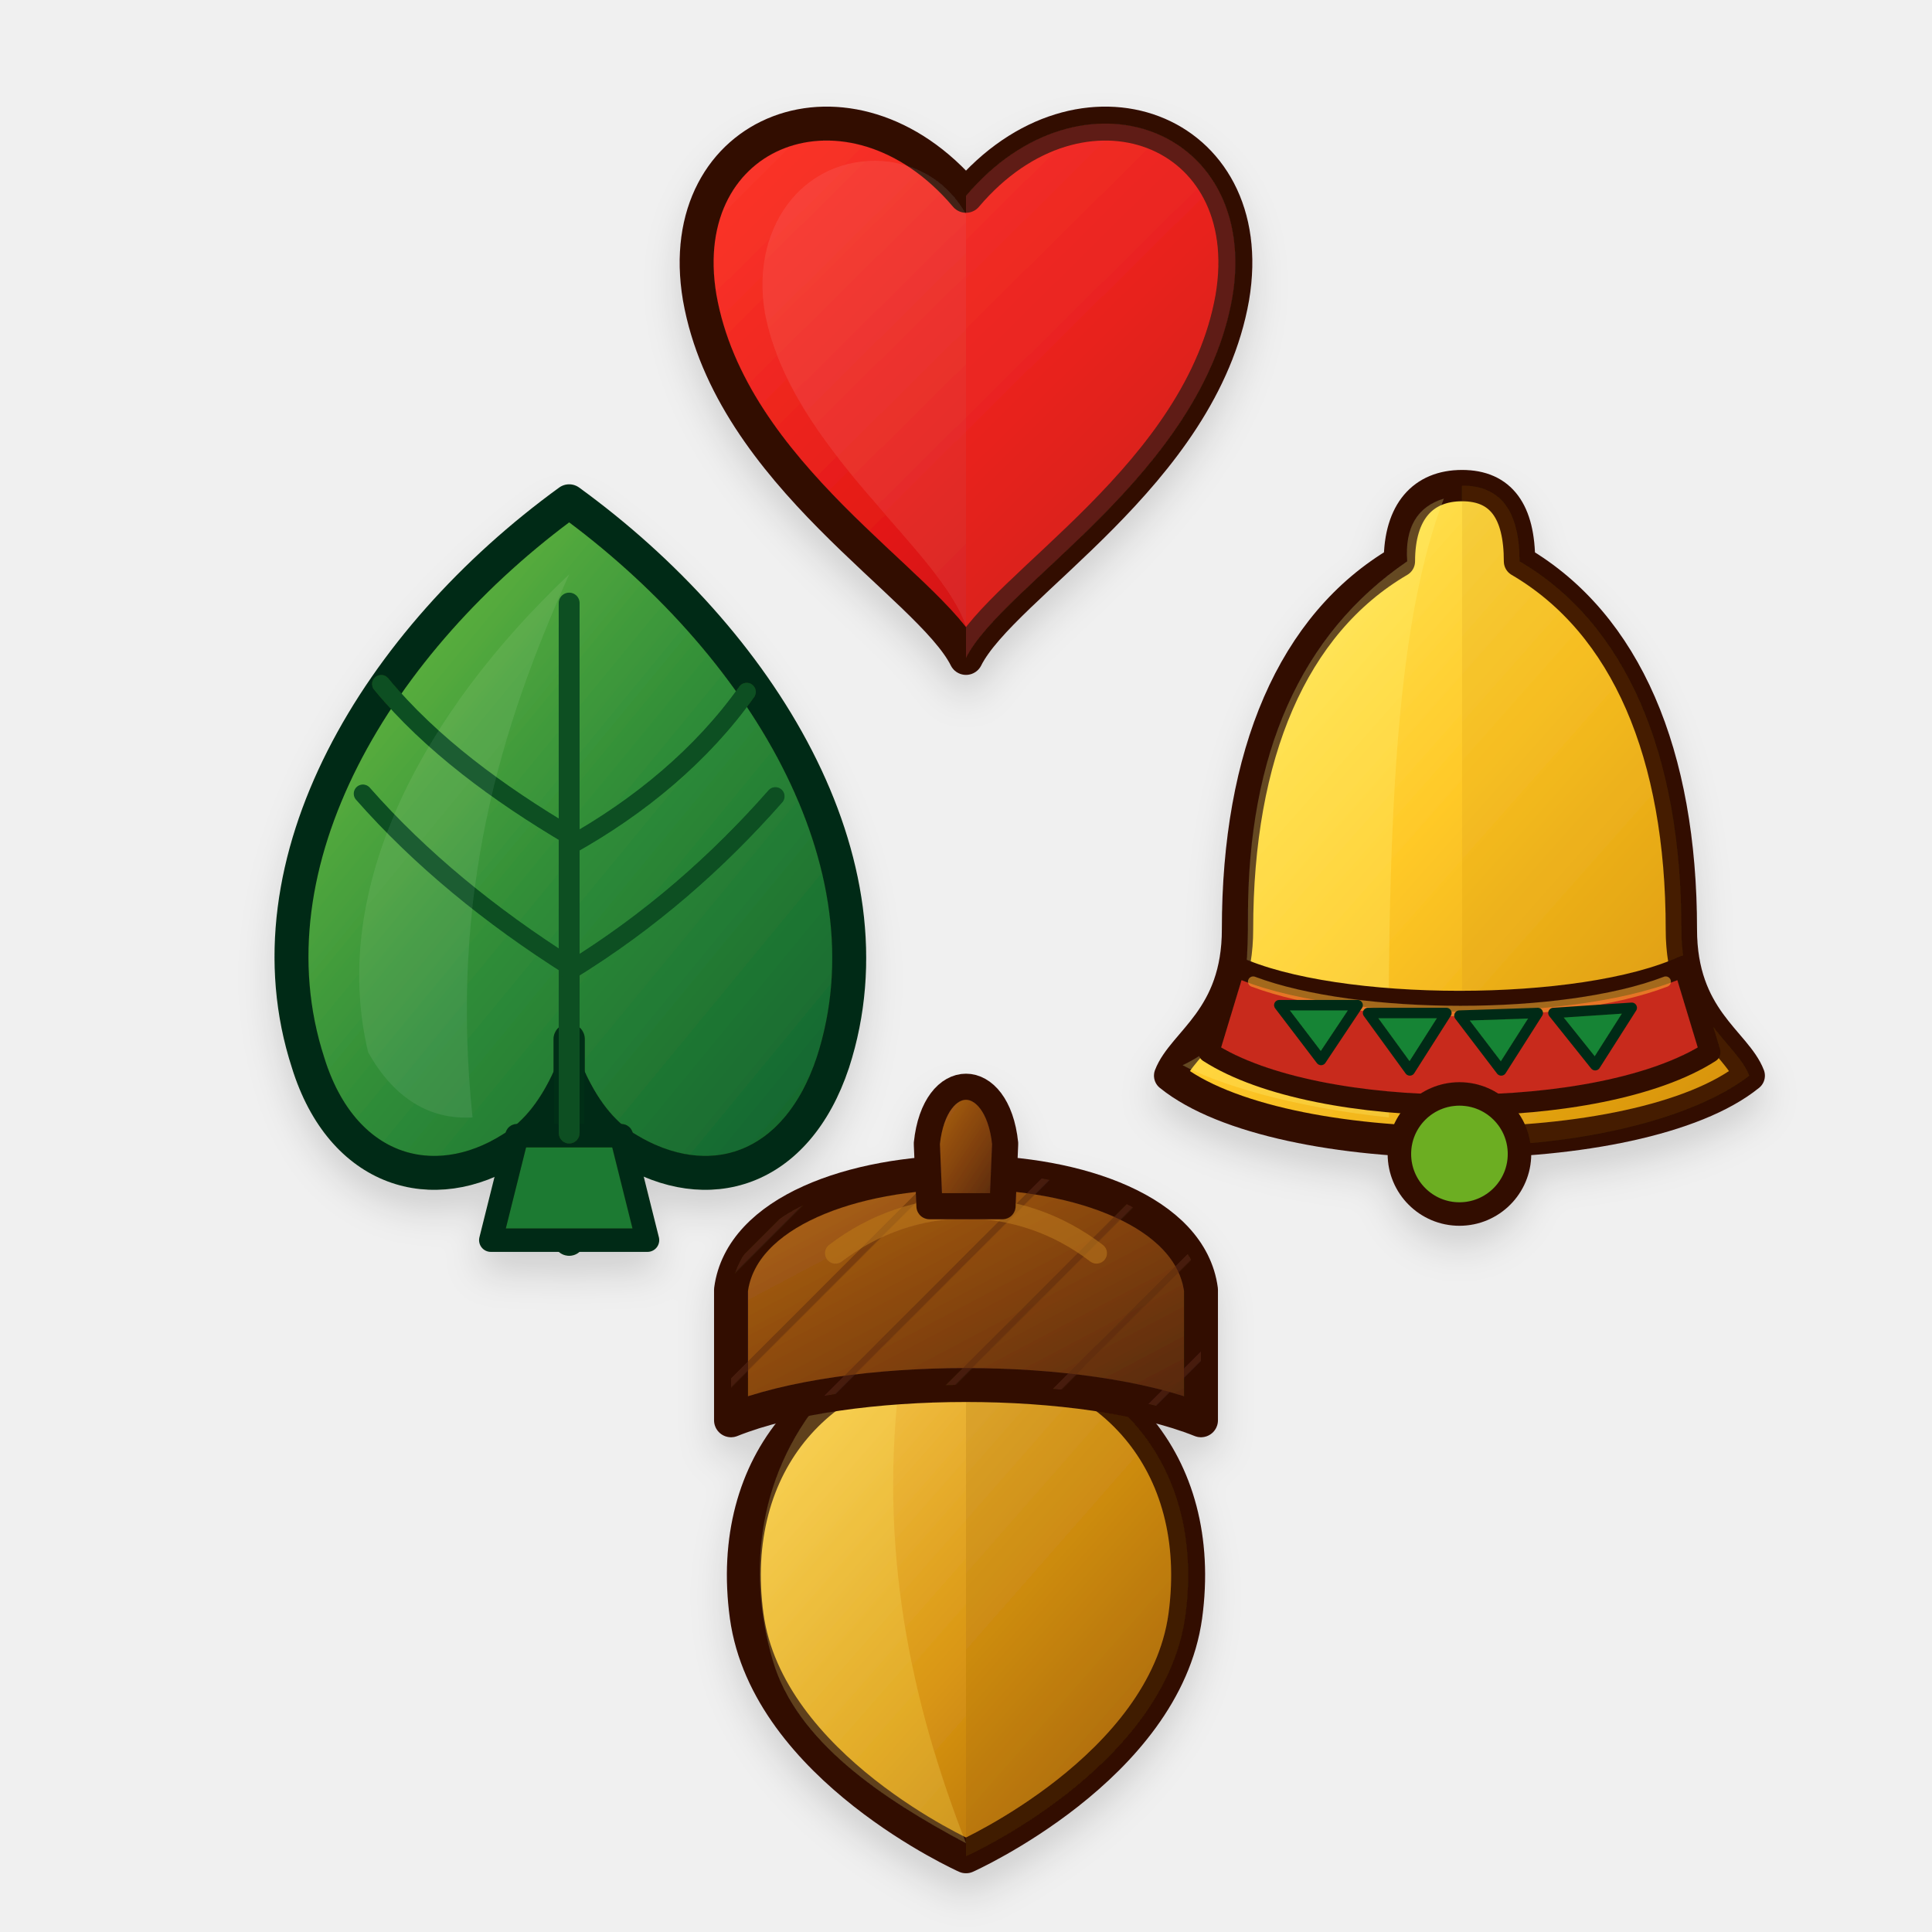
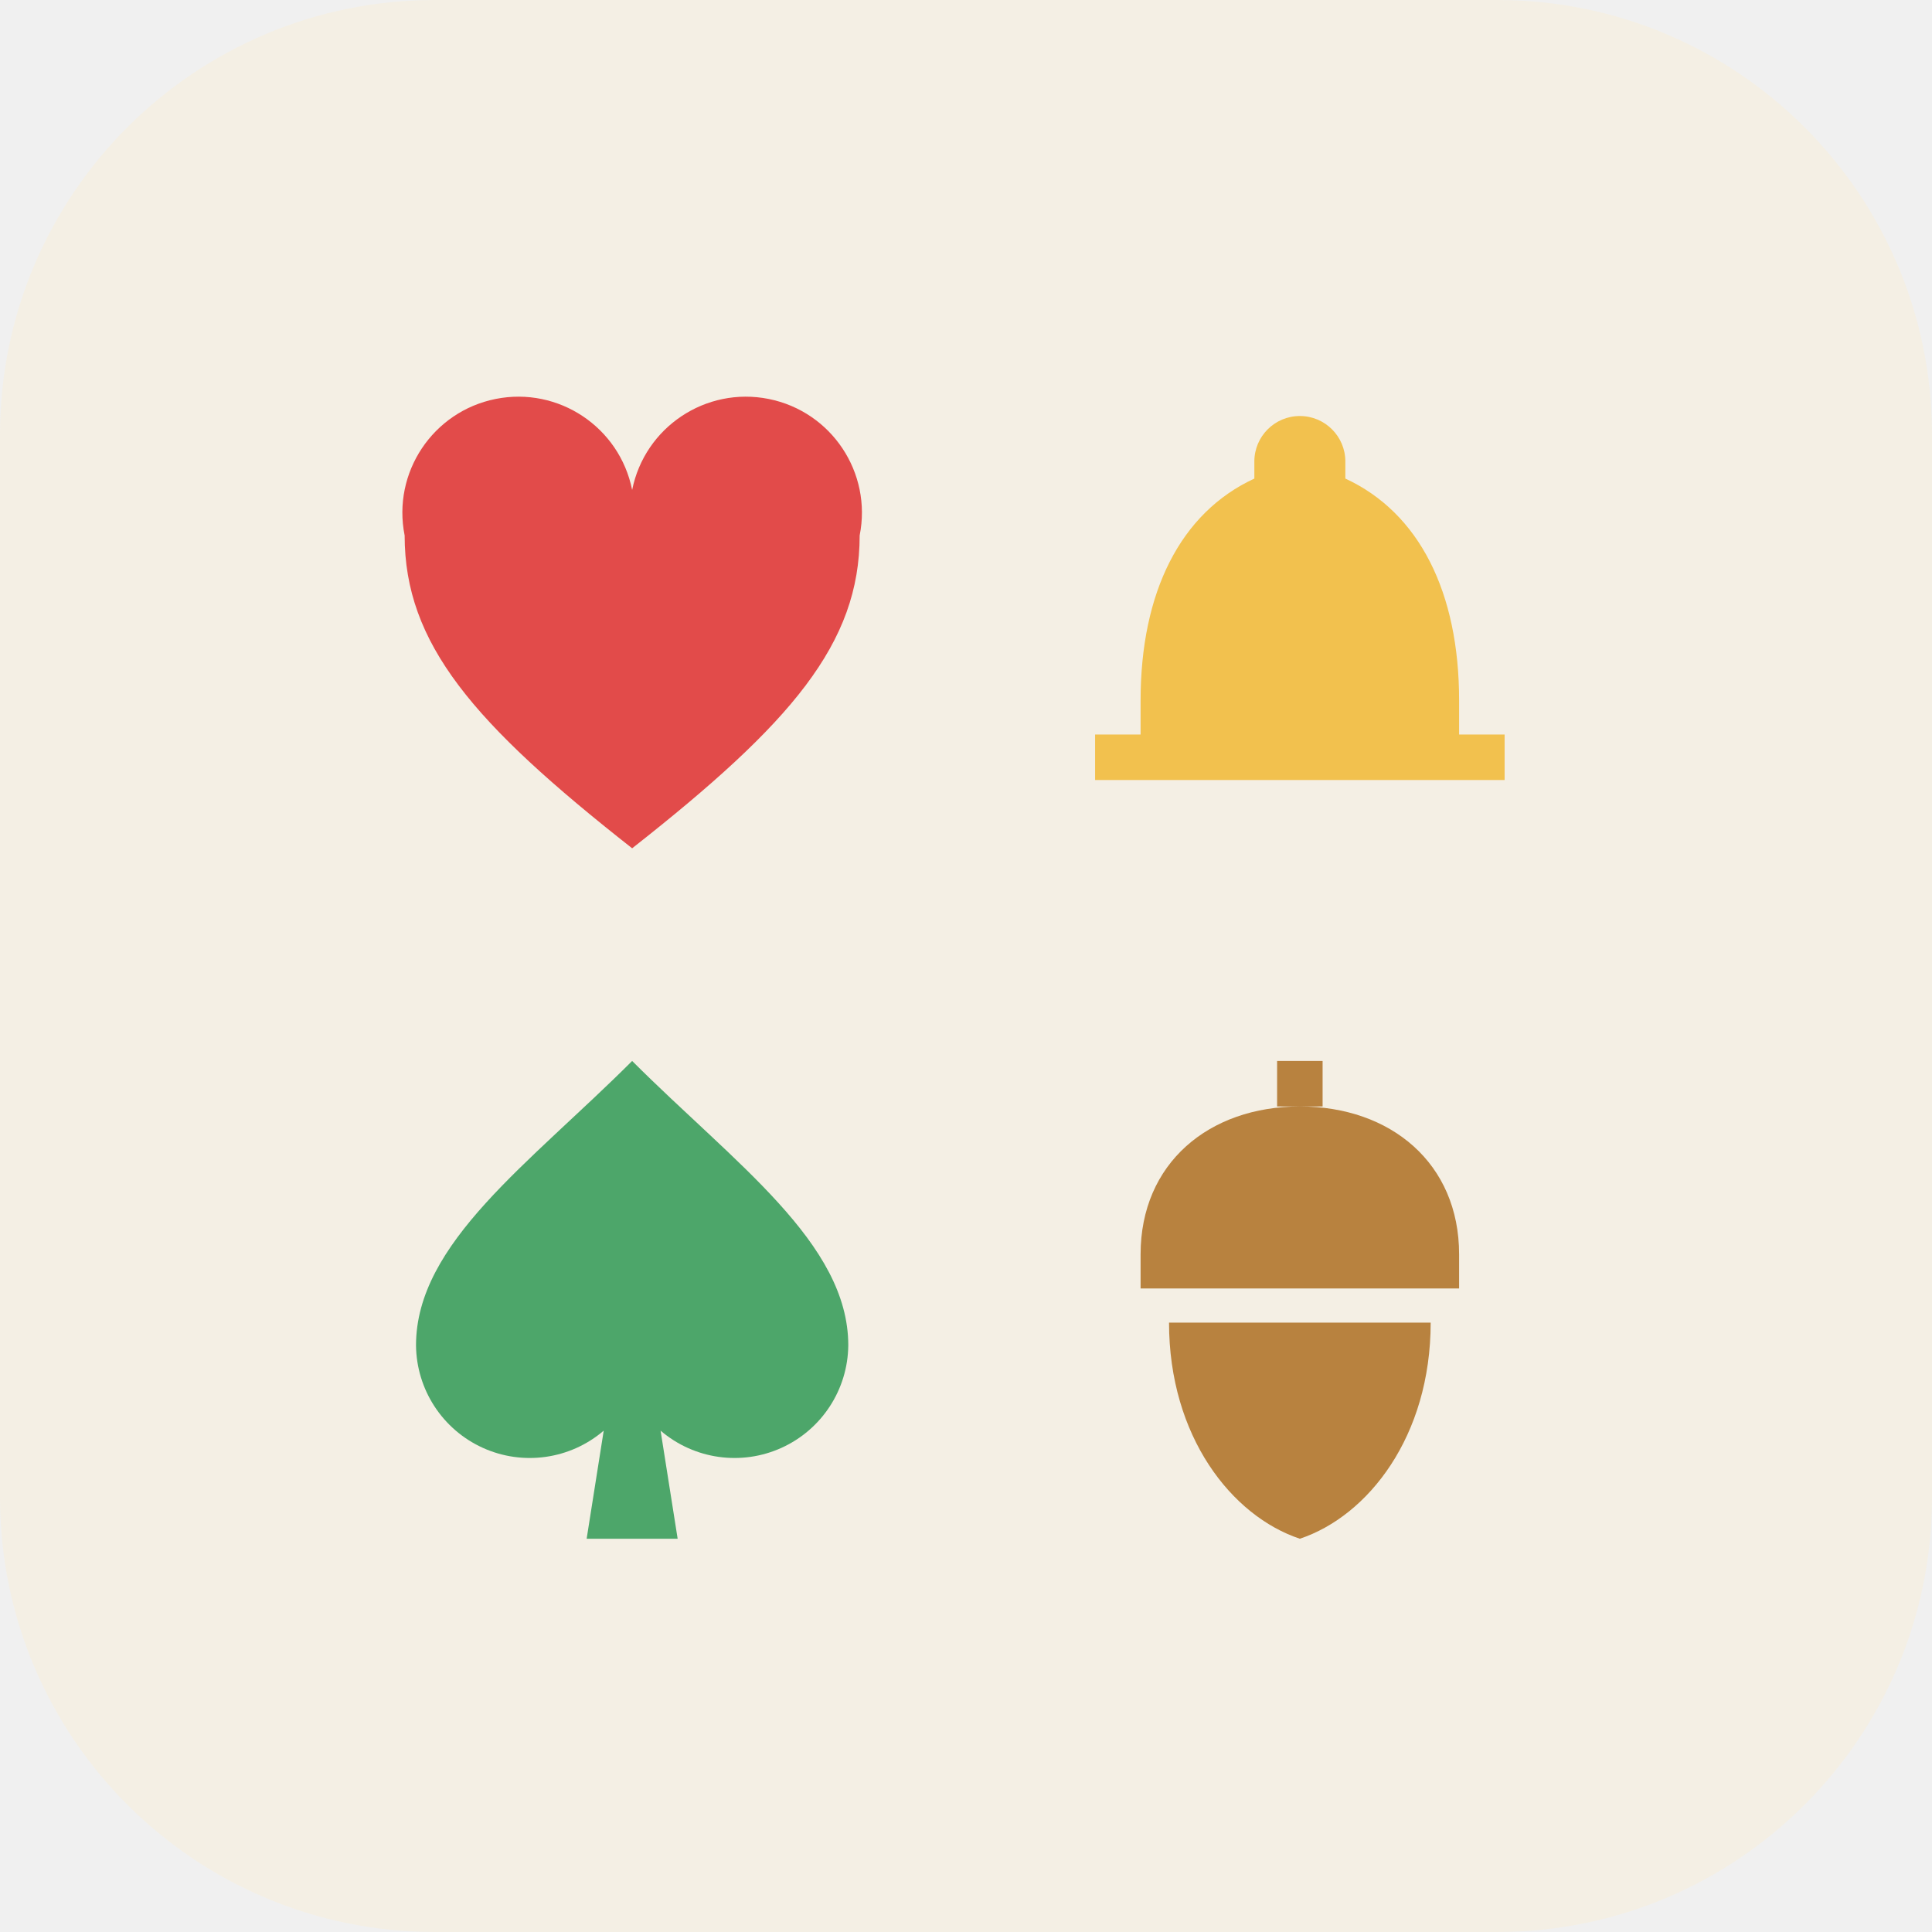
- <svg xmlns="http://www.w3.org/2000/svg" width="800" height="800" viewBox="290 150 620 740" role="img" aria-labelledby="title desc" version="1.1">
-   <defs>
-     <linearGradient id="redGrad" x1="0" y1="0" x2="1" y2="1">
-       <stop offset="0" stop-color="#ff3a2d" />
-       <stop offset="0.55" stop-color="#e31916" />
-       <stop offset="1" stop-color="#b80d0d" />
-     </linearGradient>
-     <linearGradient id="greenGrad" x1="0" y1="0" x2="1" y2="1">
-       <stop offset="0" stop-color="#79c844" />
-       <stop offset="0.52" stop-color="#2f8c38" />
-       <stop offset="1" stop-color="#0f5f2d" />
-     </linearGradient>
-     <linearGradient id="yellowGrad" x1="0" y1="0" x2="1" y2="1">
-       <stop offset="0" stop-color="#fff36a" />
-       <stop offset="0.48" stop-color="#ffc928" />
-       <stop offset="1" stop-color="#d89108" />
-     </linearGradient>
-     <linearGradient id="goldGrad" x1="0" y1="0" x2="1" y2="1">
-       <stop offset="0" stop-color="#ffd65c" />
-       <stop offset="0.55" stop-color="#d99613" />
-       <stop offset="1" stop-color="#9f5b08" />
-     </linearGradient>
-     <linearGradient id="brownGrad" x1="0" y1="0" x2="1" y2="1">
-       <stop offset="0" stop-color="#b66b15" />
-       <stop offset="0.55" stop-color="#81410e" />
-       <stop offset="1" stop-color="#4e2308" />
-     </linearGradient>
-     <filter id="softShadow" x="-20%" y="-20%" width="140%" height="140%">
-       <feDropShadow dx="0" dy="8" stdDeviation="7" flood-color="#000000" flood-opacity="0.14" />
-     </filter>
-     <pattern id="capHatch" width="30" height="30" patternUnits="userSpaceOnUse" patternTransform="rotate(45)">
-       <path d="M0 0 L0 30" stroke="#5b2a0b" stroke-width="5" stroke-linecap="round" opacity="0.7" />
-     </pattern>
-     <clipPath id="acornCapClip">
-       <path d="M510 644 C518 584 682 584 690 644 L690 694 C645 676 555 676 510 694 Z" />
-     </clipPath>
-   </defs>
-   <g stroke-linejoin="round" stroke-linecap="round" filter="url(#softShadow)">
-     <g id="herc">
-       <path d="M600 402 C586 374 510 332 498 264 C487 199 556 173 600 225 C644 173 713 199 702 264 C690 332 614 374 600 402 Z" fill="url(#redGrad)" stroke="#321005" stroke-width="13" />
-       <path d="M600 390 C590 360 533 322 523 270 C517 235 540 208 571 212 C583 214 593 220 600 232 Z" fill="#ffffff" opacity="0.08" />
-       <path d="M600 225 C644 173 713 199 702 264 C690 332 614 374 600 402 Z" fill="#ff4b3e" opacity="0.22" />
-     </g>
-     <g id="pik">
-       <path d="M448 342 C375 395 323 480 348 557 C361 599 396 609 426 590 C436 584 443 574 448 563 C453 574 460 584 470 590 C501 609 535 599 549 557 C574 480 521 395 448 342 Z" fill="url(#greenGrad)" stroke="#052b12" stroke-width="13" />
-       <path d="M448 548 L448 625" fill="none" stroke="#062d13" stroke-width="12" />
-       <path d="M418 625 L478 625 L468 585 L428 585 Z" fill="#1e7a33" stroke="#052b12" stroke-width="9" />
-       <path d="M448 381 L448 584" fill="none" stroke="#0a4f20" stroke-width="8" />
-       <path d="M448 470 C421 454 395 435 376 412" fill="none" stroke="#0a4f20" stroke-width="7" />
-       <path d="M448 520 C418 501 391 479 369 454" fill="none" stroke="#0a4f20" stroke-width="7" />
-       <path d="M448 474 C475 459 499 439 516 415" fill="none" stroke="#0a4f20" stroke-width="7" />
-       <path d="M448 522 C479 503 505 480 527 455" fill="none" stroke="#0a4f20" stroke-width="7" />
-       <path d="M371 553 C356 490 392 423 448 370 C422 428 402 492 411 578 C395 579 381 571 371 553 Z" fill="#ffffff" opacity="0.08" />
-     </g>
-     <g id="kara" transform="translate(678 336)">
-       <path d="M112 0 C97 0 88 10 88 29 C47 53 26 103 26 170 C26 204 5 213 0 226 C42 260 180 260 222 226 C217 213 196 204 196 170 C196 103 175 53 134 29 C134 10 127 0 112 0 Z" fill="url(#yellowGrad)" stroke="#321005" stroke-width="12" />
-       <path d="M105 5 C88 50 83 117 84 242 C46 238 18 229 5 222 C28 211 30 194 30 165 C30 103 50 57 91 29 C90 16 95 8 105 5 Z" fill="#fff87f" opacity="0.25" />
-       <path d="M112 0 C127 0 134 10 134 29 C175 53 196 103 196 170 C196 204 217 213 222 226 C200 243 156 253 112 253 Z" fill="#bf7a00" opacity="0.14" />
-       <path d="M25 184 C64 202 158 202 197 184 L207 217 C165 244 57 244 15 217 Z" fill="#c82b1c" stroke="#321005" stroke-width="8" />
-       <path d="M32 190 C72 205 151 205 190 190" fill="none" stroke="#ffb22f" stroke-width="4" opacity="0.55" />
-       <g fill="#188436" stroke="#052b12" stroke-width="4">
-         <path d="M42 199 L58 220 L72 199 Z" />
-         <path d="M76 202 L92 224 L106 202 Z" />
-         <path d="M111 203 L127 224 L141 202 Z" />
-         <path d="M147 202 L163 222 L177 200 Z" />
-       </g>
-       <circle cx="111" cy="256" r="23" fill="#6cae22" stroke="#321005" stroke-width="9" />
-     </g>
-     <g id="zir">
-       <path d="M600 667 C545 669 508 710 516 769 C524 827 600 861 600 861 C600 861 676 827 684 769 C692 710 655 669 600 667 Z" fill="url(#goldGrad)" stroke="#321005" stroke-width="13" />
-       <path d="M548 682 C520 713 516 752 526 786 C535 817 568 839 600 856 C579 802 566 743 575 675 Z" fill="#fff06d" opacity="0.22" />
-       <path d="M600 667 C655 669 692 710 684 769 C676 827 600 861 600 861 Z" fill="#8e5306" opacity="0.16" />
-       <path d="M510 644 C518 584 682 584 690 644 L690 694 C645 676 555 676 510 694 Z" fill="url(#brownGrad)" stroke="#321005" stroke-width="13" />
-       <path d="M510 644 C518 584 682 584 690 644 L690 694 C645 676 555 676 510 694 Z" fill="url(#capHatch)" clip-path="url(#acornCapClip)" opacity="0.7" />
-       <path d="M550 630 C580 607 620 607 650 630" fill="none" stroke="#bd7a16" stroke-width="8" opacity="0.55" />
-       <path d="M585 588 C588 559 612 559 615 588 L614 612 L586 612 Z" fill="url(#brownGrad)" stroke="#321005" stroke-width="10" />
-     </g>
+ <svg xmlns="http://www.w3.org/2000/svg" viewBox="0 0 100 100" width="100" height="100" role="img" aria-label="bela.games">
+   <rect width="100" height="100" rx="22.5" fill="#F4EFE4" />
+   <g transform="translate(18 18) scale(0.2944)" fill="#E24B4A">
+     <path d="M50 88C22 66 10 52 10 33a20 20 0 0 1 40-8a20 20 0 0 1 40 8c0 19-12 33-40 55Z" />
+   </g>
+   <g transform="translate(52.56 18) scale(0.2944)" fill="#F2C14E">
+     <path d="M42 20a8 8 0 0 1 16 0v3c13 6 20 20 20 39v6h8v8H14v-8h8v-6c0-19 7-33 20-39z" />
+   </g>
+   <g transform="translate(18 52.56) scale(0.2944)" fill="#4DA66A">
+     <path d="M50 8C32 26 12 40 12 58a20 20 0 0 0 33 15l-3 19h16l-3-19a20 20 0 0 0 33-15C88 40 68 26 50 8Z" />
+   </g>
+   <g transform="translate(52.56 52.56) scale(0.2944)" fill="#B8823F">
+     <path d="M46 8h8v8h-8z M22 42c0-16 12-26 28-26s28 10 28 26v6H22z M27 54h46c0 20-11 34-23 38C38 88 27 74 27 54Z" />
  </g>
</svg>
